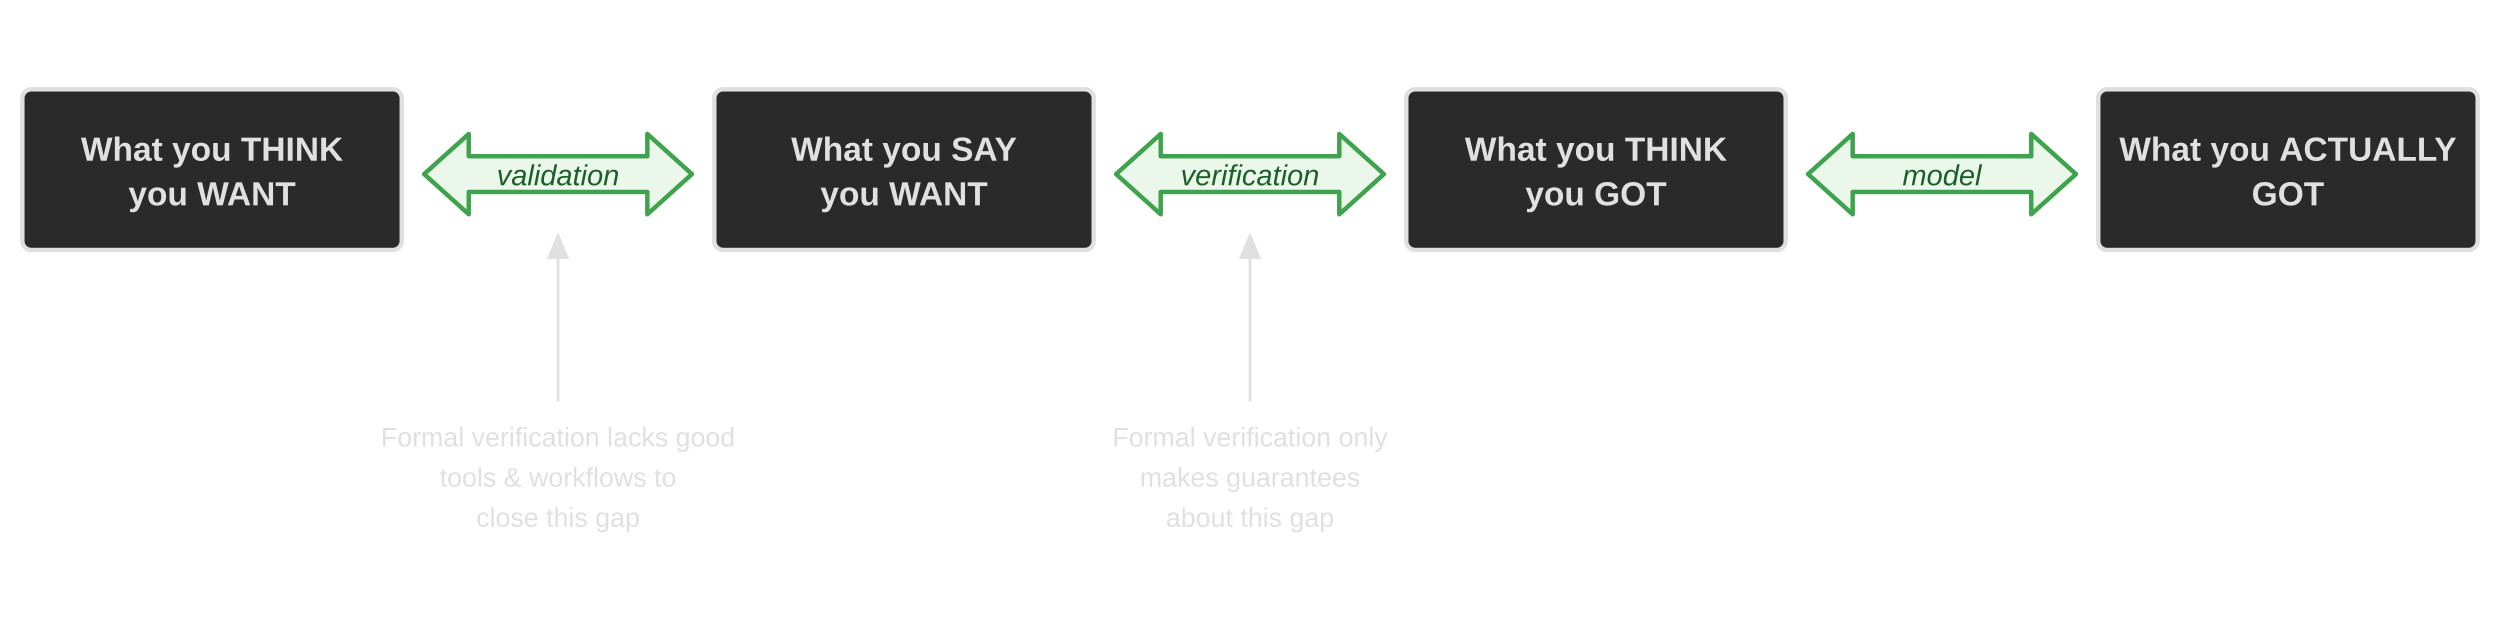
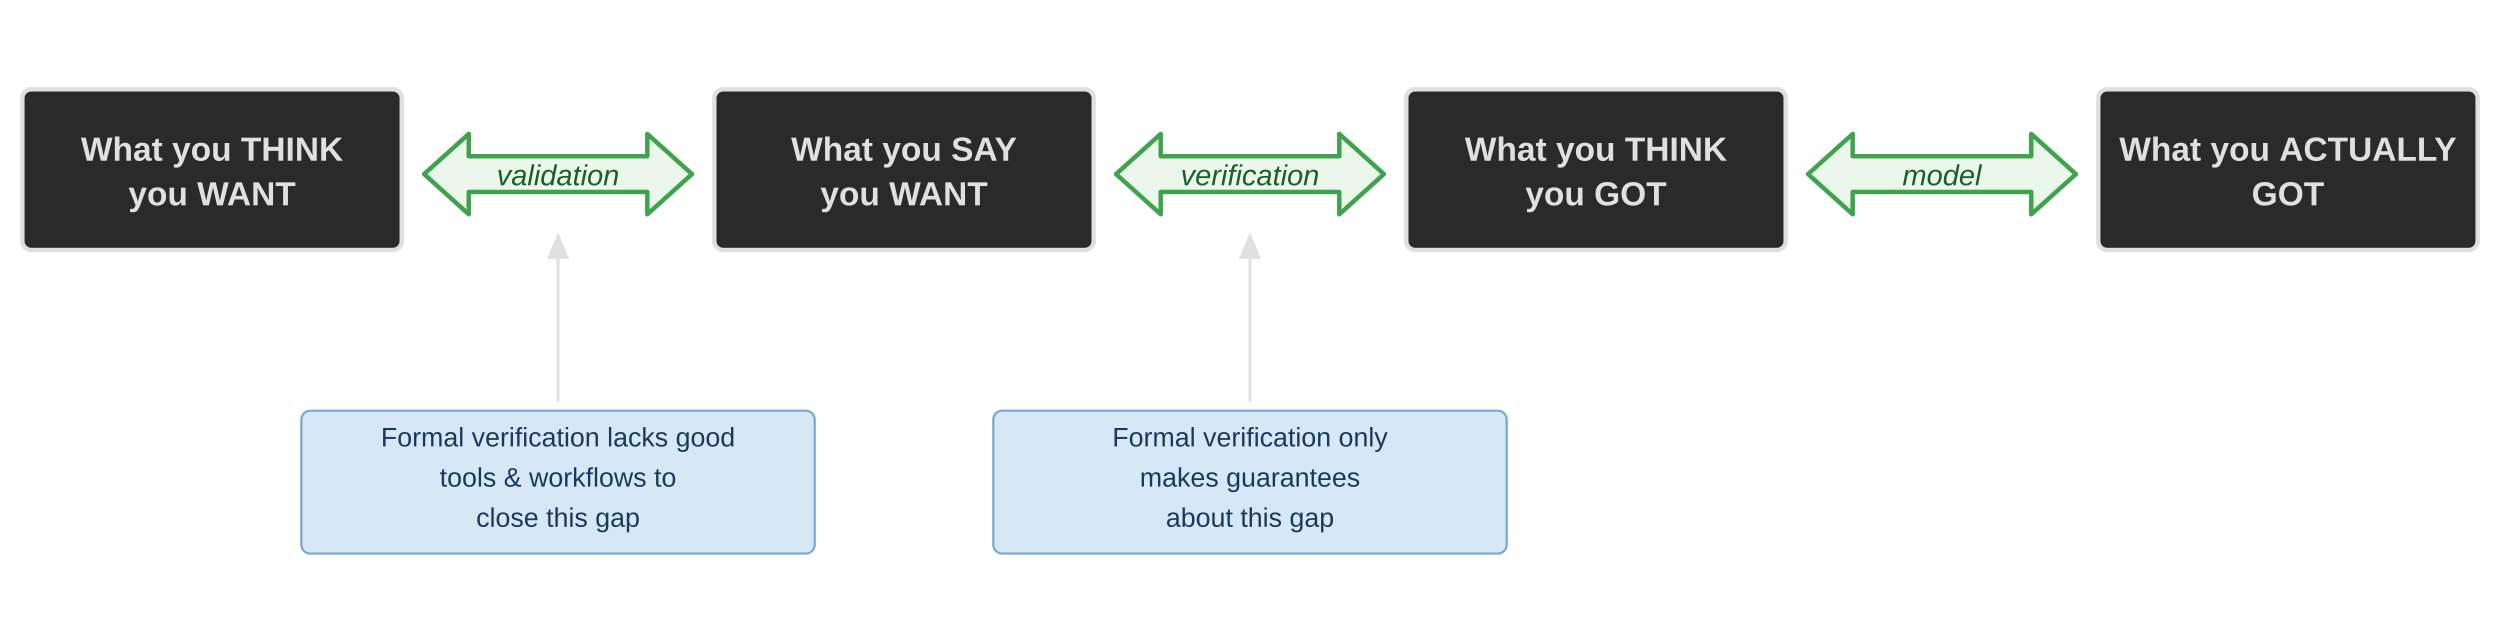
<svg xmlns="http://www.w3.org/2000/svg" viewBox="0 0 1120 280" font-family="-apple-system, 'Helvetica Neue', Arial, sans-serif">
  <defs>
    <symbol id="dblArrow" viewBox="0 0 120 48" overflow="visible">
      <polygon points="0,24 20,6 20,16 100,16 100,6 120,24 100,42 100,32 20,32 20,42" fill="#eaf7ea" stroke="#3fa34d" stroke-width="2" stroke-linejoin="round" />
    </symbol>
  </defs>
  <style>
    .box       { fill: #2a2a2a; stroke: #e0e0e0; stroke-width: 2; }
    .boxText   { font-size: 15px; fill: #e0e0e0; font-weight: 600; text-anchor: middle; }
    .boxEm     { font-weight: 800; }
    .arrowText { font-size: 13px; fill: #1b5f2a; font-style: italic; text-anchor: middle; }
-     .callout   { font-size: 12px; fill: #e0e0e0; text-anchor: middle; }
+     .callout   { font-size: 12px; fill: #1b3a5b; text-anchor: middle; }
+     .calloutBg { fill: #d6e7f5; stroke: #7aa9d0; stroke-width: 1; }
    .pointer   { stroke: #e0e0e0; stroke-width: 1.25; fill: none; }
  </style>
  <rect class="box" x="10" y="40" width="170" height="72" rx="4" />
  <text class="boxText" x="95" y="72">What you <tspan class="boxEm">THINK</tspan>
  </text>
  <text class="boxText" x="95" y="92">you <tspan class="boxEm">WANT</tspan>
  </text>
  <use href="#dblArrow" x="190" y="54" width="120" height="48" />
  <text class="arrowText" x="250" y="83">validation</text>
  <rect class="box" x="320" y="40" width="170" height="72" rx="4" />
  <text class="boxText" x="405" y="72">What you <tspan class="boxEm">SAY</tspan>
  </text>
  <text class="boxText" x="405" y="92">you <tspan class="boxEm">WANT</tspan>
  </text>
  <use href="#dblArrow" x="500" y="54" width="120" height="48" />
  <text class="arrowText" x="560" y="83">verification</text>
  <rect class="box" x="630" y="40" width="170" height="72" rx="4" />
  <text class="boxText" x="715" y="72">What you <tspan class="boxEm">THINK</tspan>
  </text>
  <text class="boxText" x="715" y="92">you <tspan class="boxEm">GOT</tspan>
  </text>
  <use href="#dblArrow" x="810" y="54" width="120" height="48" />
  <text class="arrowText" x="870" y="83">model</text>
  <rect class="box" x="940" y="40" width="170" height="72" rx="4" />
  <text class="boxText" x="1025" y="72">What you <tspan class="boxEm">ACTUALLY</tspan>
  </text>
  <text class="boxText" x="1025" y="92">
    <tspan class="boxEm">GOT</tspan>
  </text>
  <path class="pointer" d="M 250 180 L 250 108" />
  <polygon points="250,104 245,116 255,116" fill="#e0e0e0" />
  <path class="pointer" d="M 560 180 L 560 108" />
  <polygon points="560,104 555,116 565,116" fill="#e0e0e0" />
+   <rect class="calloutBg" x="135" y="184" width="230" height="64" rx="4" />
  <text class="callout" x="250" y="200">Formal verification lacks good</text>
  <text class="callout" x="250" y="218">tools &amp; workflows to</text>
  <text class="callout" x="250" y="236">close this gap</text>
+   <rect class="calloutBg" x="445" y="184" width="230" height="64" rx="4" />
  <text class="callout" x="560" y="200">Formal verification only</text>
  <text class="callout" x="560" y="218">makes guarantees</text>
  <text class="callout" x="560" y="236">about this gap</text>
</svg>
